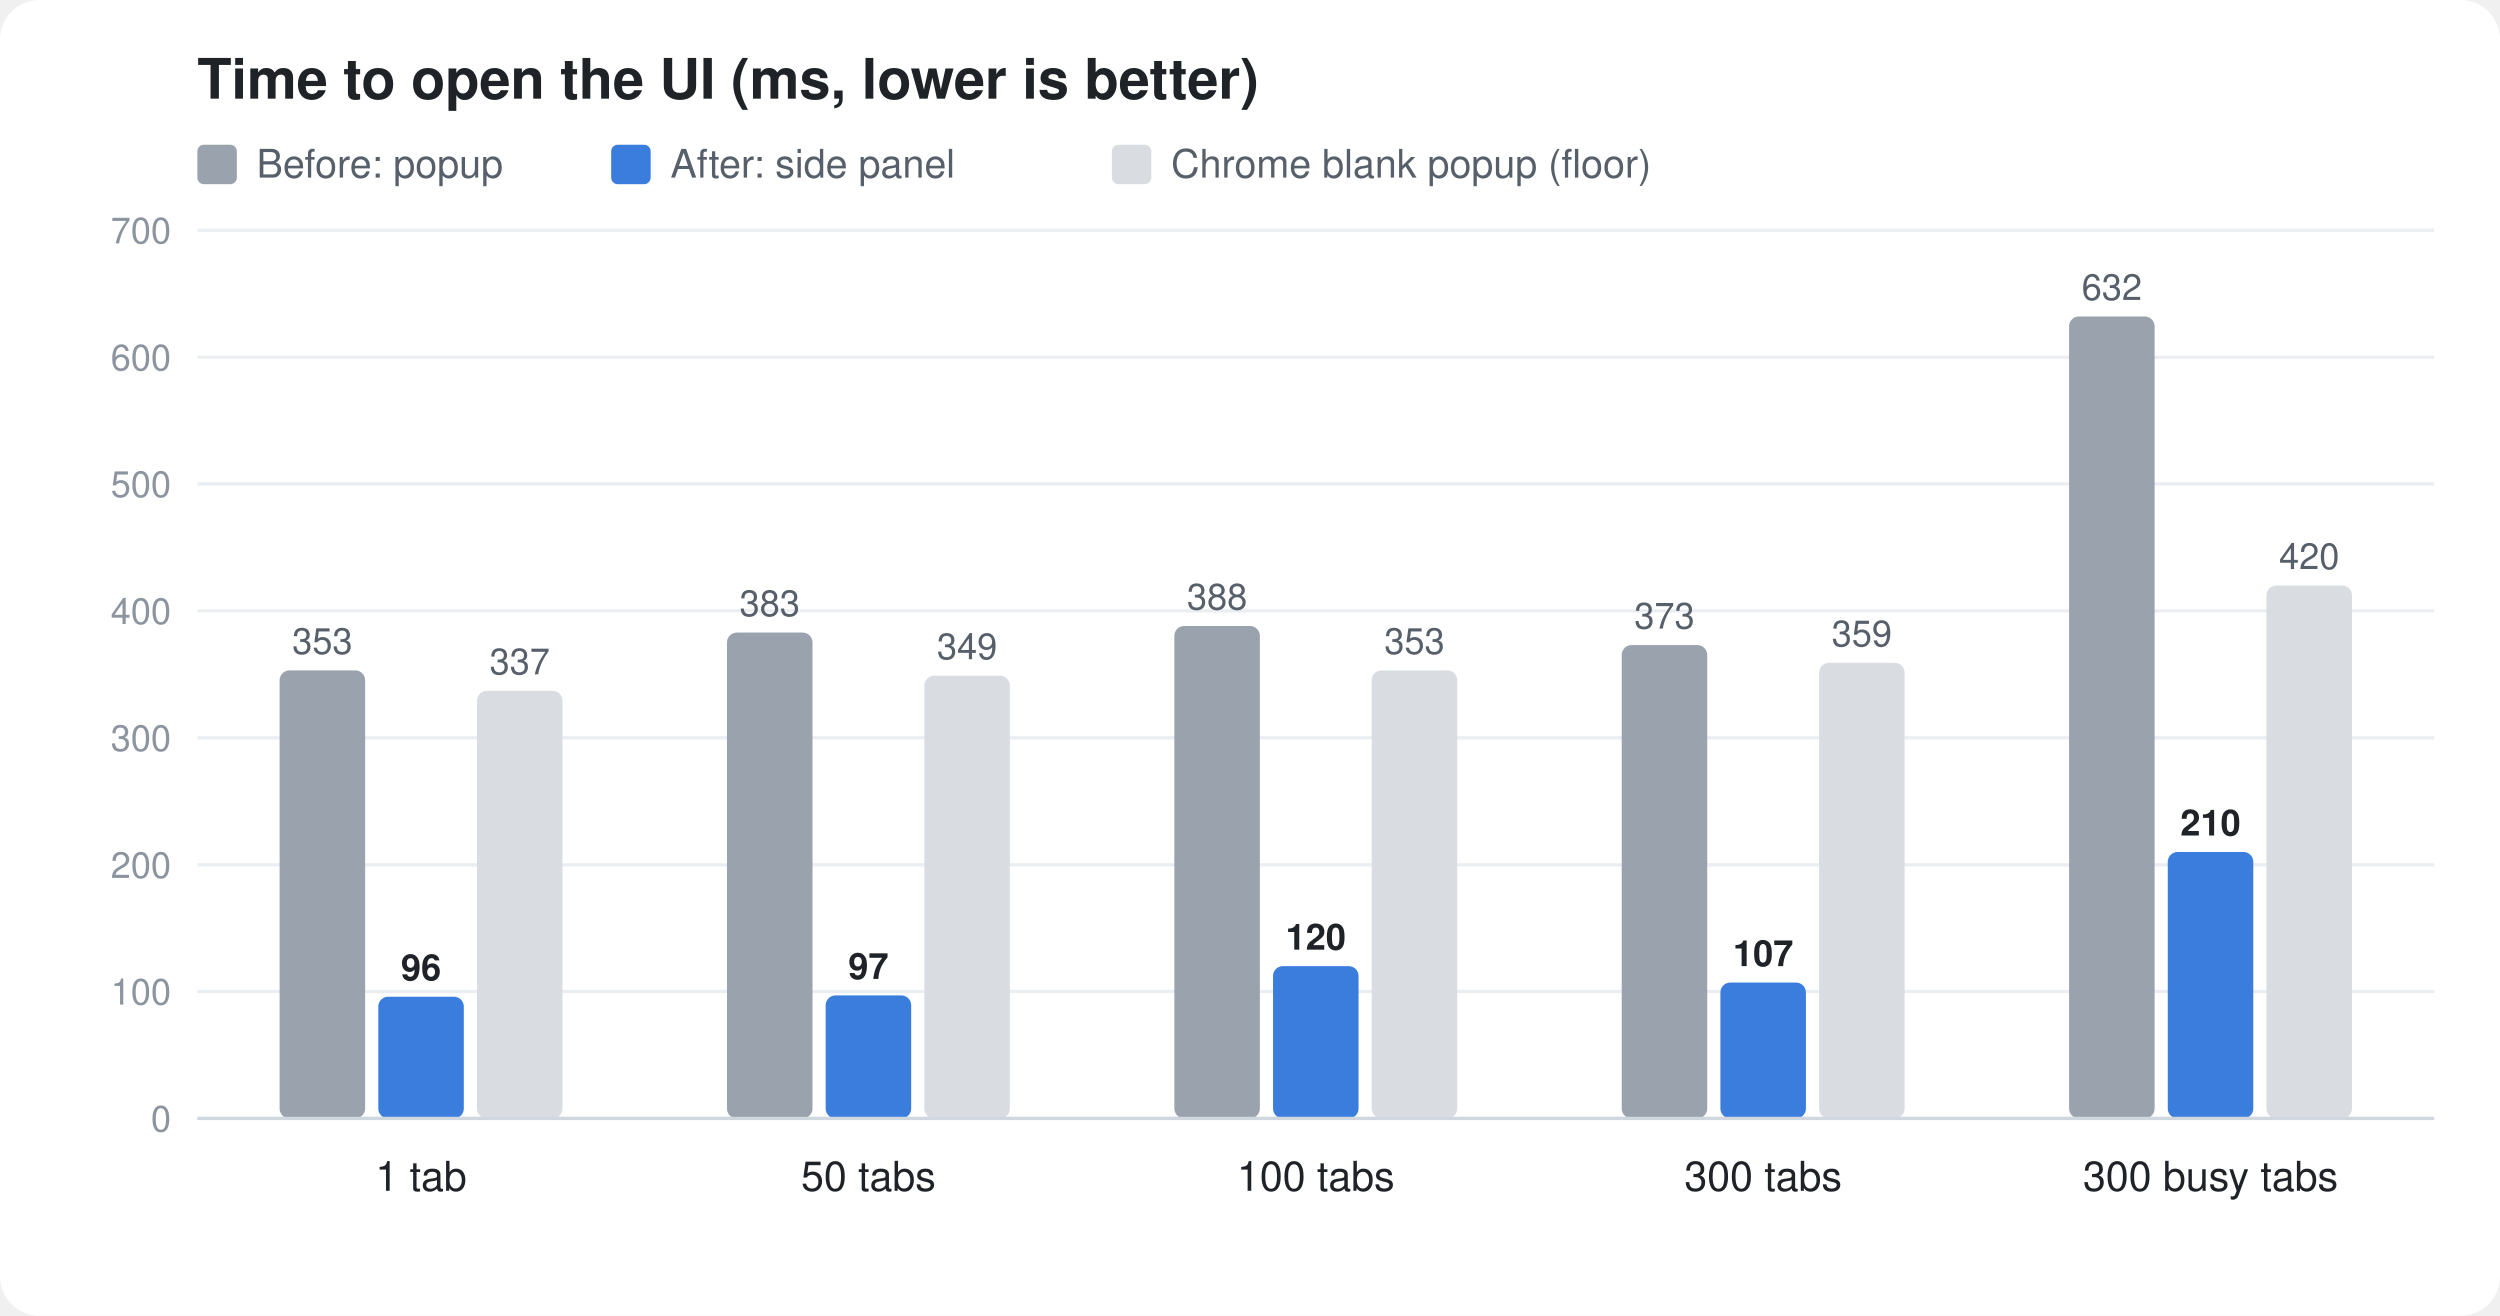
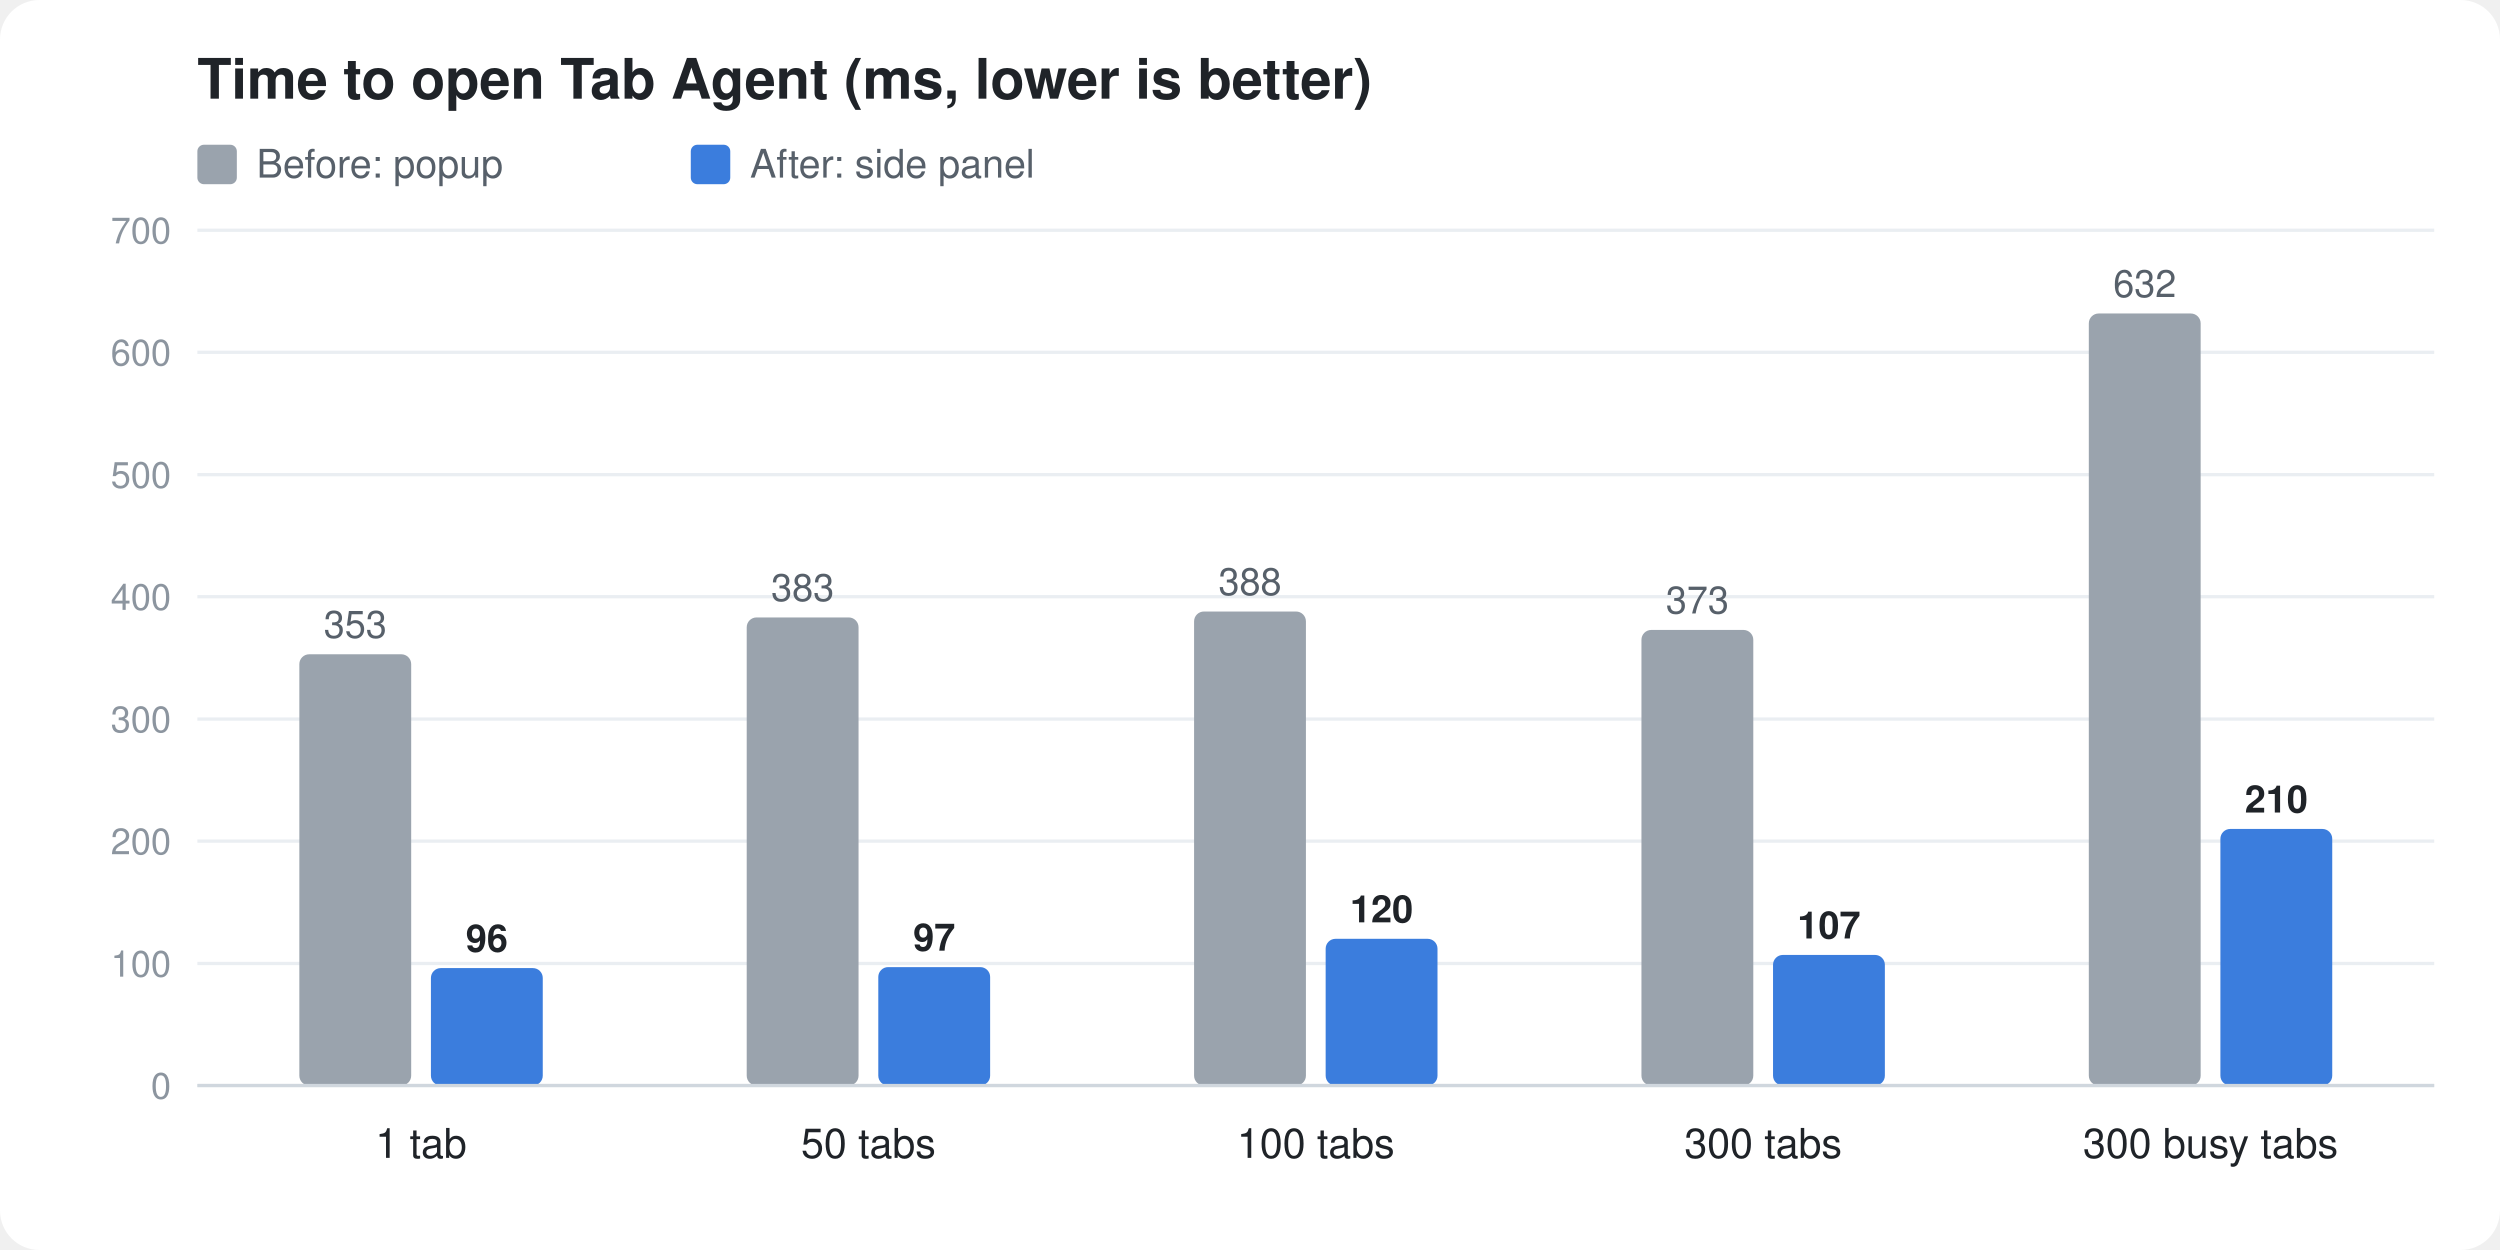
- <svg xmlns="http://www.w3.org/2000/svg" viewBox="0 0 760 400" width="760" height="400" font-family="-apple-system,Segoe UI,Helvetica,Arial,sans-serif">
-   <rect width="760" height="400" rx="12" fill="#ffffff" />
-   <text x="60" y="30" font-size="17" font-weight="600" fill="#1f2328">Time to open the UI (ms, lower is better)</text>
+ <svg xmlns="http://www.w3.org/2000/svg" viewBox="0 0 760 380" width="760" height="380" font-family="-apple-system,Segoe UI,Helvetica,Arial,sans-serif">
+   <rect width="760" height="380" rx="12" fill="#ffffff" />
+   <text x="60" y="30" font-size="17" font-weight="600" fill="#1f2328">Time to open Tab Agent (ms, lower is better)</text>
  <rect x="60" y="44" width="12" height="12" rx="2" fill="#9aa3ad" />
  <text x="78" y="54" font-size="12" fill="#57606a">Before: popup</text>
-   <rect x="185.8" y="44" width="12" height="12" rx="2" fill="#3b7ddd" />
-   <text x="203.8" y="54" font-size="12" fill="#57606a">After: side panel</text>
-   <rect x="338.0" y="44" width="12" height="12" rx="2" fill="#d9dde2" />
-   <text x="356.0" y="54" font-size="12" fill="#57606a">Chrome blank popup (floor)</text>
-   <line x1="60" x2="740" y1="340.0" y2="340.0" stroke="#eaeef2" />
-   <text x="52" y="344.0" font-size="11" fill="#8c959f" text-anchor="end">0</text>
-   <line x1="60" x2="740" y1="301.4" y2="301.4" stroke="#eaeef2" />
-   <text x="52" y="305.4" font-size="11" fill="#8c959f" text-anchor="end">100</text>
-   <line x1="60" x2="740" y1="262.9" y2="262.9" stroke="#eaeef2" />
-   <text x="52" y="266.9" font-size="11" fill="#8c959f" text-anchor="end">200</text>
-   <line x1="60" x2="740" y1="224.3" y2="224.3" stroke="#eaeef2" />
-   <text x="52" y="228.3" font-size="11" fill="#8c959f" text-anchor="end">300</text>
-   <line x1="60" x2="740" y1="185.7" y2="185.7" stroke="#eaeef2" />
-   <text x="52" y="189.7" font-size="11" fill="#8c959f" text-anchor="end">400</text>
-   <line x1="60" x2="740" y1="147.1" y2="147.1" stroke="#eaeef2" />
-   <text x="52" y="151.1" font-size="11" fill="#8c959f" text-anchor="end">500</text>
-   <line x1="60" x2="740" y1="108.6" y2="108.6" stroke="#eaeef2" />
-   <text x="52" y="112.6" font-size="11" fill="#8c959f" text-anchor="end">600</text>
+   <rect x="210" y="44" width="12" height="12" rx="2" fill="#3b7ddd" />
+   <text x="228" y="54" font-size="12" fill="#57606a">After: side panel</text>
+   <line x1="60" x2="740" y1="330.0" y2="330.0" stroke="#eaeef2" />
+   <text x="52" y="334.0" font-size="11" fill="#8c959f" text-anchor="end">0</text>
+   <line x1="60" x2="740" y1="292.9" y2="292.9" stroke="#eaeef2" />
+   <text x="52" y="296.9" font-size="11" fill="#8c959f" text-anchor="end">100</text>
+   <line x1="60" x2="740" y1="255.7" y2="255.7" stroke="#eaeef2" />
+   <text x="52" y="259.7" font-size="11" fill="#8c959f" text-anchor="end">200</text>
+   <line x1="60" x2="740" y1="218.6" y2="218.6" stroke="#eaeef2" />
+   <text x="52" y="222.6" font-size="11" fill="#8c959f" text-anchor="end">300</text>
+   <line x1="60" x2="740" y1="181.4" y2="181.4" stroke="#eaeef2" />
+   <text x="52" y="185.4" font-size="11" fill="#8c959f" text-anchor="end">400</text>
+   <line x1="60" x2="740" y1="144.3" y2="144.3" stroke="#eaeef2" />
+   <text x="52" y="148.3" font-size="11" fill="#8c959f" text-anchor="end">500</text>
+   <line x1="60" x2="740" y1="107.1" y2="107.1" stroke="#eaeef2" />
+   <text x="52" y="111.1" font-size="11" fill="#8c959f" text-anchor="end">600</text>
  <line x1="60" x2="740" y1="70.0" y2="70.0" stroke="#eaeef2" />
  <text x="52" y="74.0" font-size="11" fill="#8c959f" text-anchor="end">700</text>
-   <rect x="85.0" y="203.8" width="26" height="136.2" rx="3" fill="#9aa3ad" />
-   <text x="98.0" y="198.8" font-size="11" font-weight="400" fill="#57606a" text-anchor="middle">353</text>
-   <rect x="115.0" y="303.0" width="26" height="37.0" rx="3" fill="#3b7ddd" />
-   <text x="128.0" y="298.0" font-size="11" font-weight="600" fill="#1f2328" text-anchor="middle">96</text>
-   <rect x="145.0" y="210.0" width="26" height="130.0" rx="3" fill="#d9dde2" />
-   <text x="158.0" y="205.0" font-size="11" font-weight="400" fill="#57606a" text-anchor="middle">337</text>
-   <text x="128.0" y="362" font-size="12.5" fill="#1f2328" text-anchor="middle">1 tab</text>
-   <rect x="221.0" y="192.3" width="26" height="147.7" rx="3" fill="#9aa3ad" />
-   <text x="234.0" y="187.3" font-size="11" font-weight="400" fill="#57606a" text-anchor="middle">383</text>
-   <rect x="251.0" y="302.6" width="26" height="37.4" rx="3" fill="#3b7ddd" />
-   <text x="264.0" y="297.6" font-size="11" font-weight="600" fill="#1f2328" text-anchor="middle">97</text>
-   <rect x="281.0" y="205.4" width="26" height="134.6" rx="3" fill="#d9dde2" />
-   <text x="294.0" y="200.4" font-size="11" font-weight="400" fill="#57606a" text-anchor="middle">349</text>
-   <text x="264.0" y="362" font-size="12.5" fill="#1f2328" text-anchor="middle">50 tabs</text>
-   <rect x="357.0" y="190.3" width="26" height="149.7" rx="3" fill="#9aa3ad" />
-   <text x="370.0" y="185.3" font-size="11" font-weight="400" fill="#57606a" text-anchor="middle">388</text>
-   <rect x="387.0" y="293.7" width="26" height="46.3" rx="3" fill="#3b7ddd" />
-   <text x="400.0" y="288.7" font-size="11" font-weight="600" fill="#1f2328" text-anchor="middle">120</text>
-   <rect x="417.0" y="203.8" width="26" height="136.2" rx="3" fill="#d9dde2" />
-   <text x="430.0" y="198.8" font-size="11" font-weight="400" fill="#57606a" text-anchor="middle">353</text>
-   <text x="400.0" y="362" font-size="12.5" fill="#1f2328" text-anchor="middle">100 tabs</text>
-   <rect x="493.0" y="196.1" width="26" height="143.9" rx="3" fill="#9aa3ad" />
-   <text x="506.0" y="191.1" font-size="11" font-weight="400" fill="#57606a" text-anchor="middle">373</text>
-   <rect x="523.0" y="298.7" width="26" height="41.3" rx="3" fill="#3b7ddd" />
-   <text x="536.0" y="293.7" font-size="11" font-weight="600" fill="#1f2328" text-anchor="middle">107</text>
-   <rect x="553.0" y="201.5" width="26" height="138.5" rx="3" fill="#d9dde2" />
-   <text x="566.0" y="196.5" font-size="11" font-weight="400" fill="#57606a" text-anchor="middle">359</text>
-   <text x="536.0" y="362" font-size="12.5" fill="#1f2328" text-anchor="middle">300 tabs</text>
-   <rect x="629.0" y="96.2" width="26" height="243.8" rx="3" fill="#9aa3ad" />
-   <text x="642.0" y="91.2" font-size="11" font-weight="400" fill="#57606a" text-anchor="middle">632</text>
-   <rect x="659.0" y="259.0" width="26" height="81.0" rx="3" fill="#3b7ddd" />
-   <text x="672.0" y="254.0" font-size="11" font-weight="600" fill="#1f2328" text-anchor="middle">210</text>
-   <rect x="689.0" y="178.0" width="26" height="162.0" rx="3" fill="#d9dde2" />
-   <text x="702.0" y="173.0" font-size="11" font-weight="400" fill="#57606a" text-anchor="middle">420</text>
-   <text x="672.0" y="362" font-size="12.5" fill="#1f2328" text-anchor="middle">300 busy tabs</text>
-   <line x1="60" x2="740" y1="340" y2="340" stroke="#d0d7de" />
+   <rect x="91.0" y="198.9" width="34" height="131.1" rx="3" fill="#9aa3ad" />
+   <text x="108.0" y="193.9" font-size="11.5" font-weight="400" fill="#57606a" text-anchor="middle">353</text>
+   <rect x="131.0" y="294.3" width="34" height="35.7" rx="3" fill="#3b7ddd" />
+   <text x="148.0" y="289.3" font-size="11.5" font-weight="600" fill="#1f2328" text-anchor="middle">96</text>
+   <text x="128.0" y="352" font-size="12.5" fill="#1f2328" text-anchor="middle">1 tab</text>
+   <rect x="227.0" y="187.7" width="34" height="142.3" rx="3" fill="#9aa3ad" />
+   <text x="244.0" y="182.7" font-size="11.5" font-weight="400" fill="#57606a" text-anchor="middle">383</text>
+   <rect x="267.0" y="294.0" width="34" height="36.0" rx="3" fill="#3b7ddd" />
+   <text x="284.0" y="289.0" font-size="11.5" font-weight="600" fill="#1f2328" text-anchor="middle">97</text>
+   <text x="264.0" y="352" font-size="12.5" fill="#1f2328" text-anchor="middle">50 tabs</text>
+   <rect x="363.0" y="185.9" width="34" height="144.1" rx="3" fill="#9aa3ad" />
+   <text x="380.0" y="180.9" font-size="11.5" font-weight="400" fill="#57606a" text-anchor="middle">388</text>
+   <rect x="403.0" y="285.4" width="34" height="44.6" rx="3" fill="#3b7ddd" />
+   <text x="420.0" y="280.4" font-size="11.5" font-weight="600" fill="#1f2328" text-anchor="middle">120</text>
+   <text x="400.0" y="352" font-size="12.5" fill="#1f2328" text-anchor="middle">100 tabs</text>
+   <rect x="499.0" y="191.5" width="34" height="138.5" rx="3" fill="#9aa3ad" />
+   <text x="516.0" y="186.5" font-size="11.5" font-weight="400" fill="#57606a" text-anchor="middle">373</text>
+   <rect x="539.0" y="290.3" width="34" height="39.7" rx="3" fill="#3b7ddd" />
+   <text x="556.0" y="285.3" font-size="11.5" font-weight="600" fill="#1f2328" text-anchor="middle">107</text>
+   <text x="536.0" y="352" font-size="12.5" fill="#1f2328" text-anchor="middle">300 tabs</text>
+   <rect x="635.0" y="95.3" width="34" height="234.7" rx="3" fill="#9aa3ad" />
+   <text x="652.0" y="90.3" font-size="11.5" font-weight="400" fill="#57606a" text-anchor="middle">632</text>
+   <rect x="675.0" y="252.0" width="34" height="78.0" rx="3" fill="#3b7ddd" />
+   <text x="692.0" y="247.0" font-size="11.5" font-weight="600" fill="#1f2328" text-anchor="middle">210</text>
+   <text x="672.0" y="352" font-size="12.5" fill="#1f2328" text-anchor="middle">300 busy tabs</text>
+   <line x1="60" x2="740" y1="330" y2="330" stroke="#d0d7de" />
</svg>
